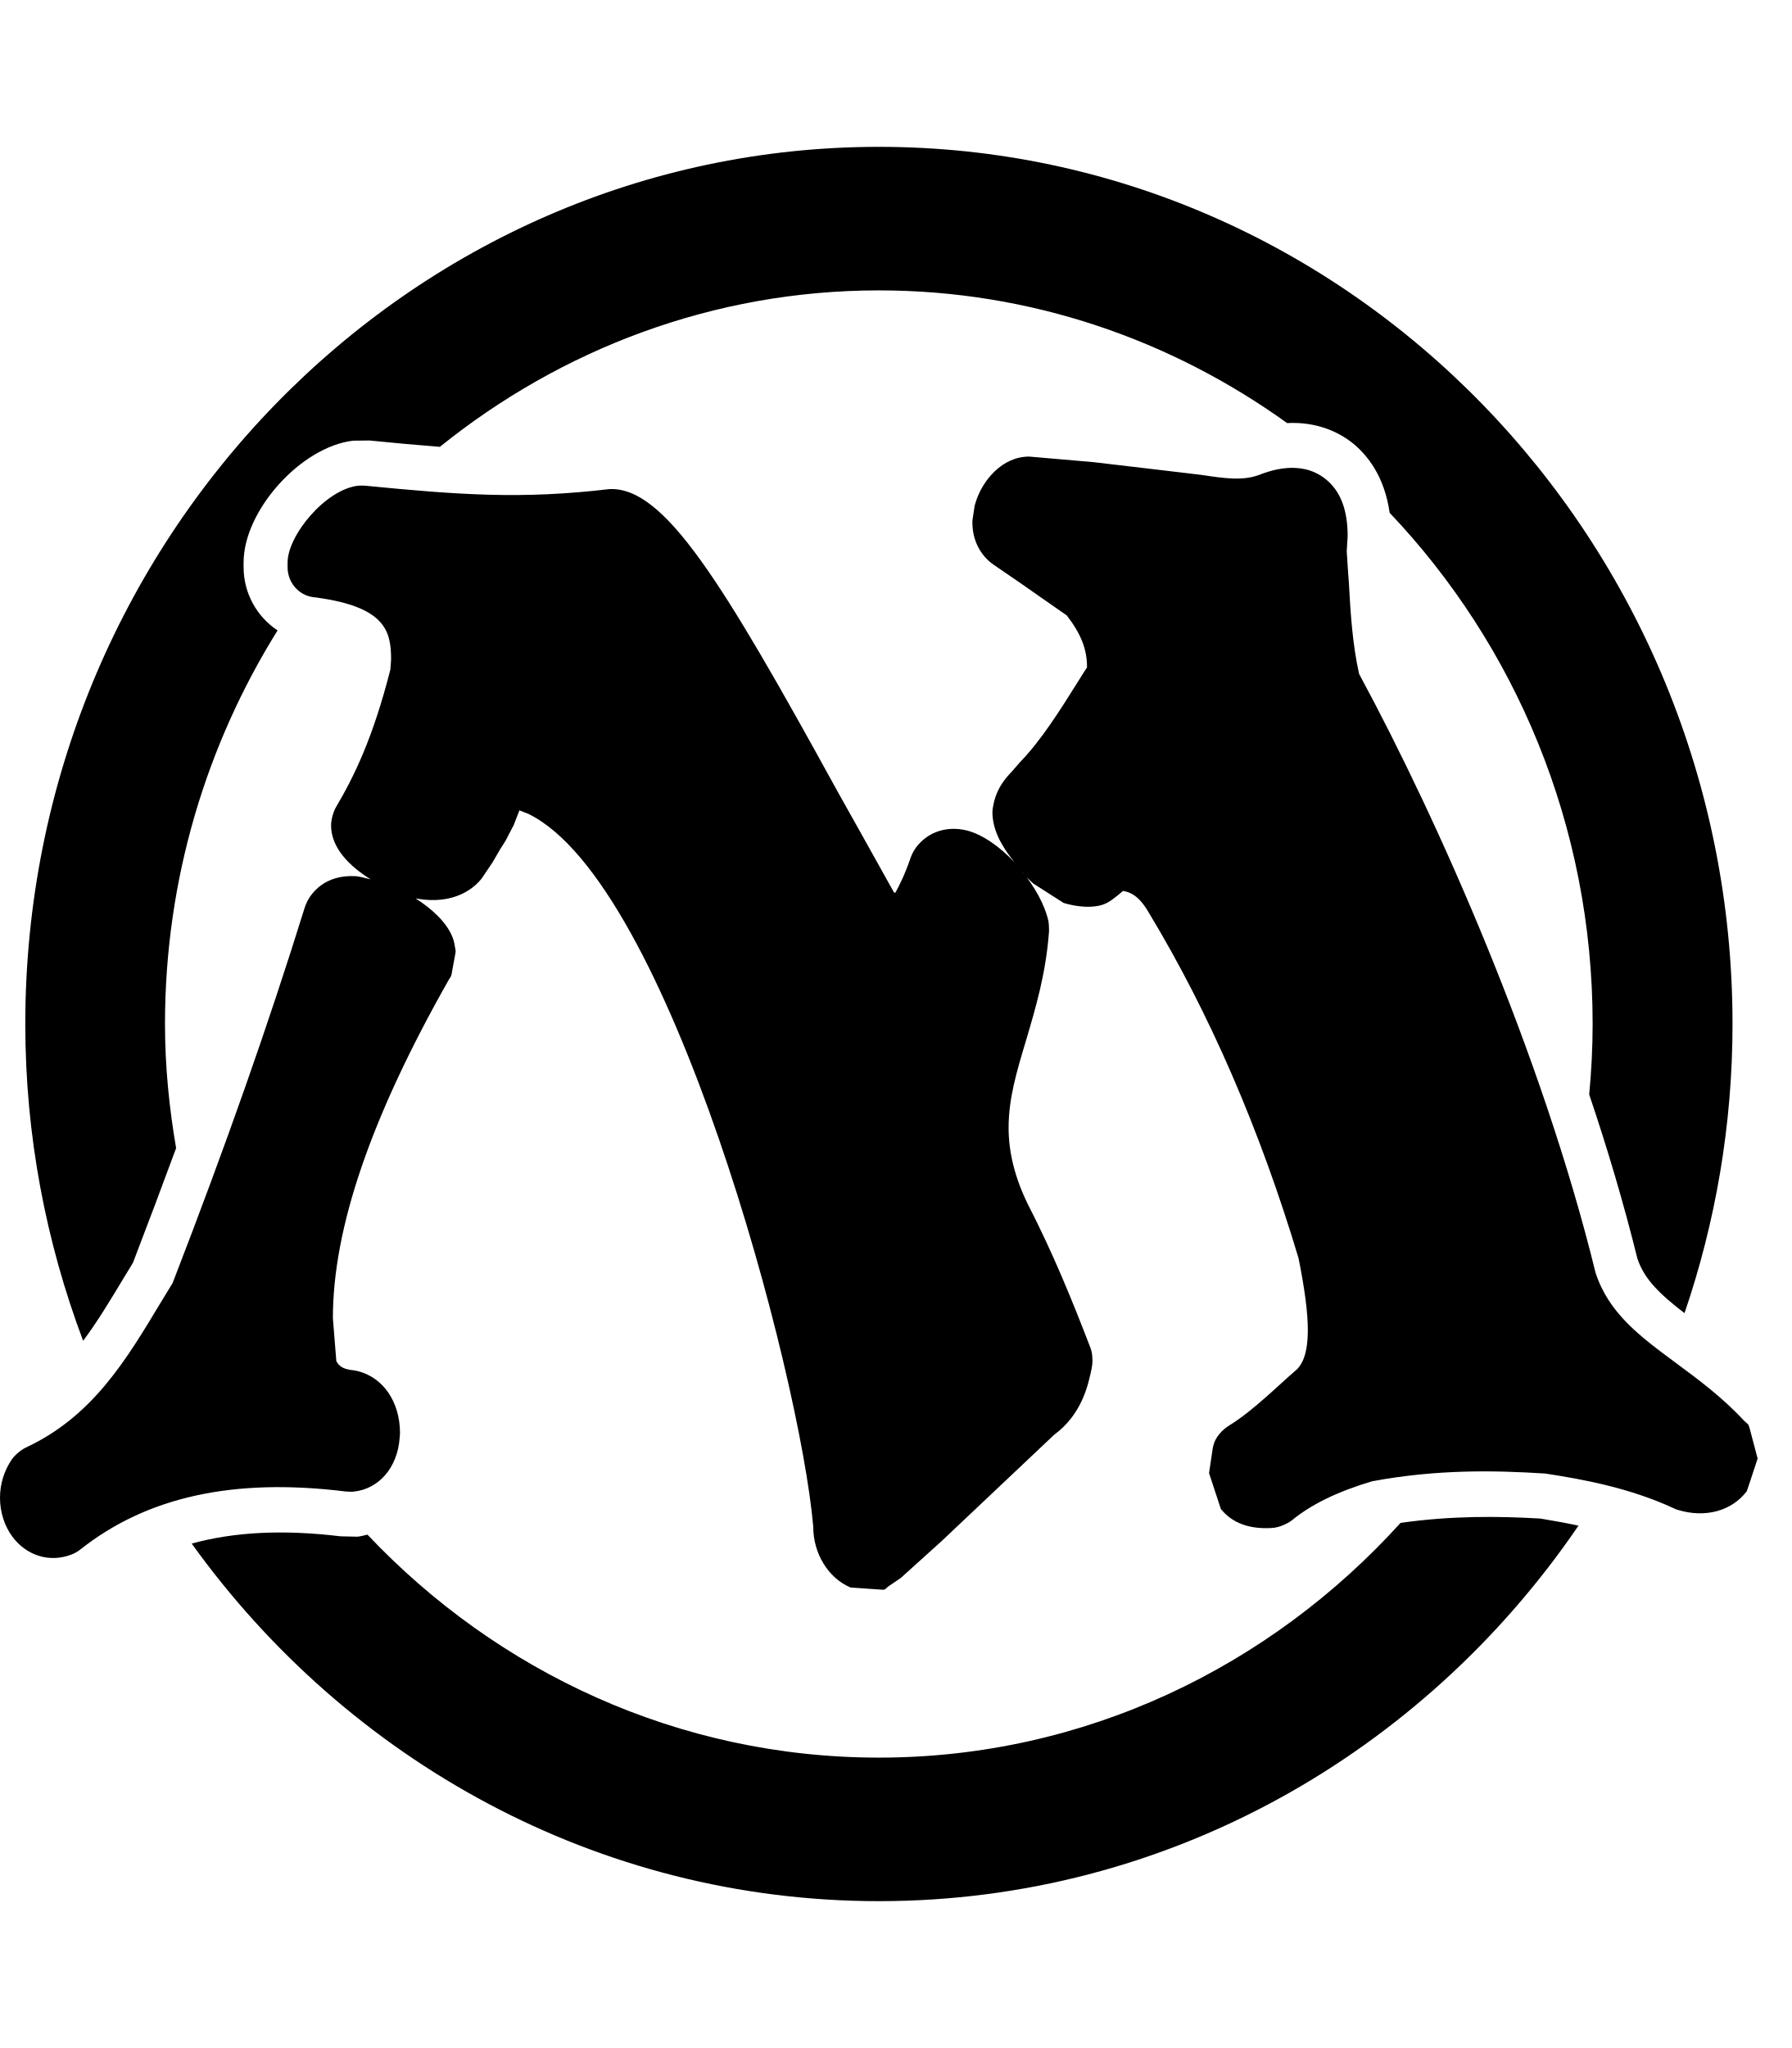
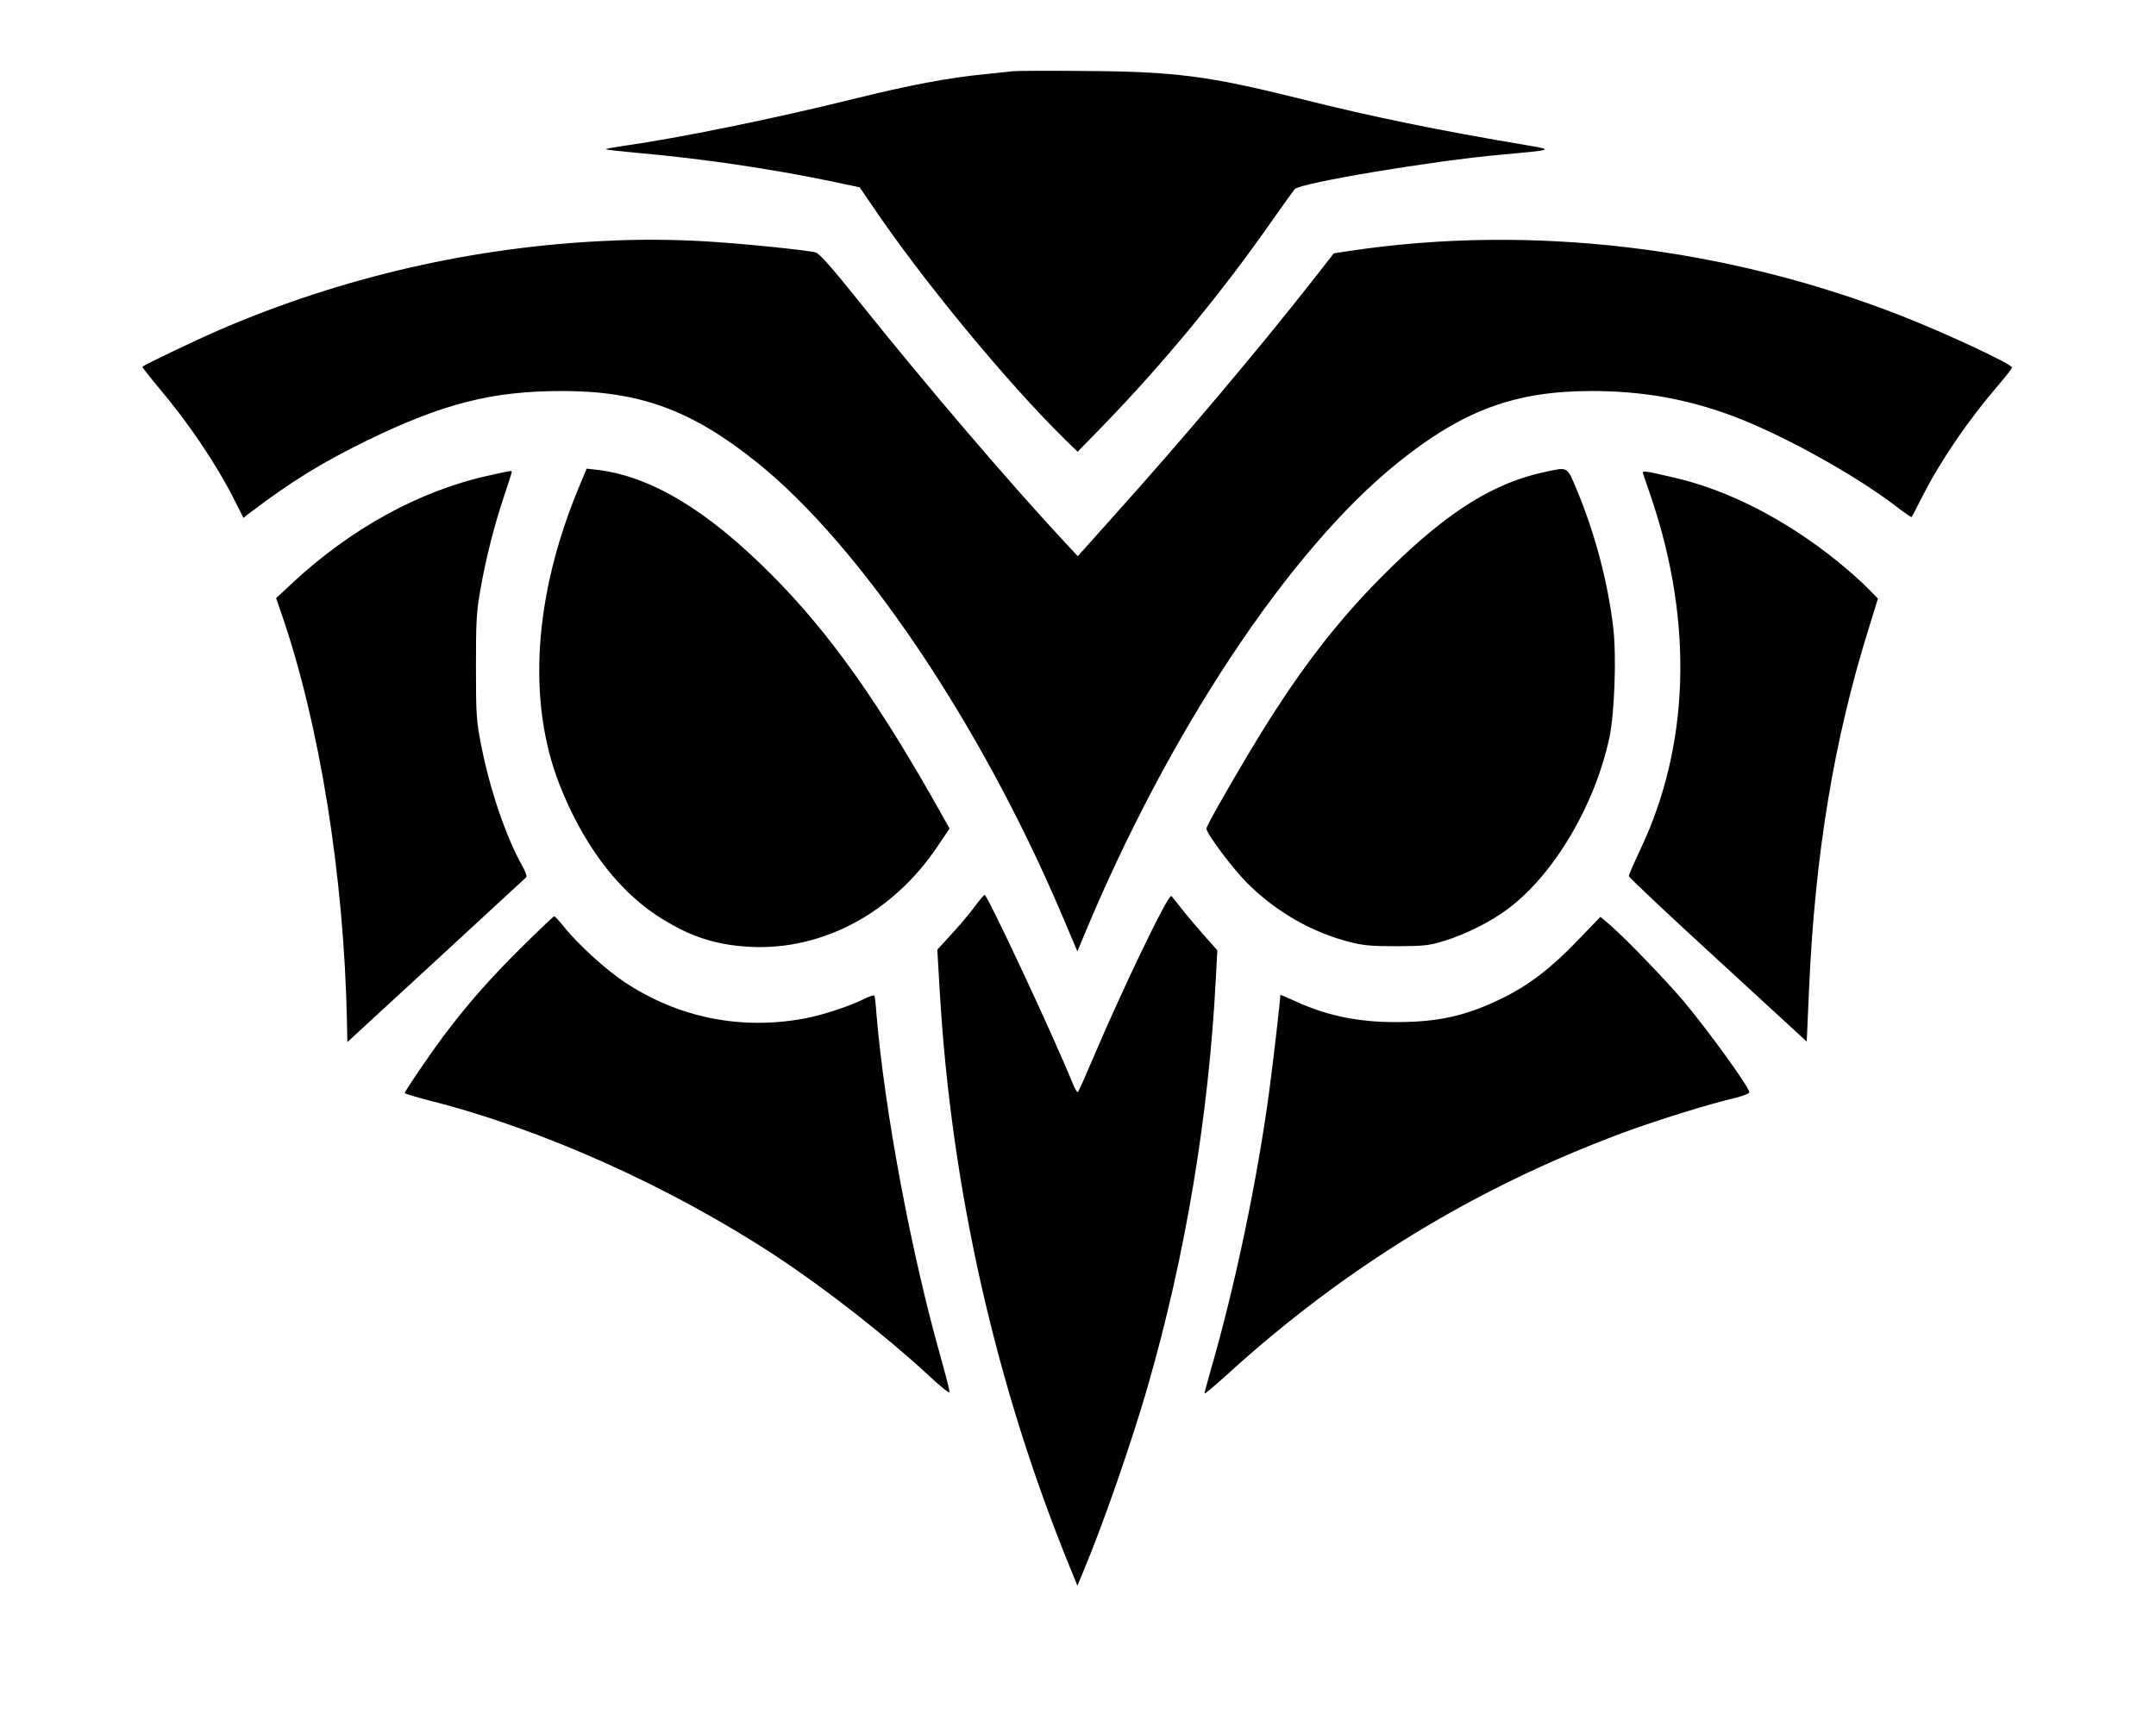
- <svg xmlns="http://www.w3.org/2000/svg" viewBox="0 0 896 1024">
-   <path d="M872.371 710.502c-11.085-11.962-22.915-20.646-34.278-29.068-18.026-13.35-33.488-24.76-40.125-45.049-26.827-109.237-78.594-226.06-118.253-299.411-3.284-14.594-4.284-30.097-5.1-45.145-.092-.382-1.002-14.761-1.096-16.268.094-1.388.466-7.369.466-7.465 0-13.565-3.82-22.895-11.201-28.686-12.459-9.832-28.201-3.852-33.278-1.888-8.103 2.99-17.394 1.603-28.201 0 .442 0-54.306-6.436-54.306-6.436.075 0-32.299-2.799-32.299-2.799-13.554 0-23.473 11.962-26.851 23.158a11.486 11.486 0 0 0-.536 2.249l-.814 5.335c-.186.836-.186 1.674-.186 2.512.092 8.612 3.912 16.172 10.641 20.837l13.367 9.163c-.092-.096 18.026 12.633 23.195 16.174 6.915 8.97 10.107 16.722 10.107 25.598v.382c-1.63 2.441-4.192 6.627-4.192 6.627-9.641 15.336-18.63 29.739-29.459 40.934-.466.575-3.913 4.497-3.913 4.497-3.004 3.183-8.009 8.494-9.477 17.944a10.983 10.983 0 0 0-.258 2.321c0 8.803 4.448 17.01 11.085 25.144-7.451-7.847-16.09-14.02-24.102-15.981-9.827-2.321-19.19.742-25.011 8.325-1 1.314-2.19 3.446-2.724 4.953-3.098 8.972-5.823 14.379-7.825 17.942l-.652-.191c-5.985-10.837-28.365-50.743-28.365-50.743-58.032-105.602-86.419-151.871-113.806-150.938-44.129 5.239-75.59 2.895-122.257-1.674a21.58 21.58 0 0 0-3.541 0c-16.37 1.865-35.302 24.856-35.302 38.422v2.319c0 7.489 5.356 13.925 12.645 14.954l2.282.287c34.022 4.76 36.84 16.819 36.84 30.838 0 0-.186 3.183-.372 5.144-8.825 34.666-18.28 53.639-27.199 68.782-1.374 2.345-2.446 6.34-2.446 9.068 0 11.387 9.361 20.55 19.818 27.01-2.632-.573-5.449-1.505-7.825-1.604-15.276-.741-21.726 8.518-23.823 12.442-.464.836-1.094 2.512-1.374 3.348-18.28 58.783-39.286 118.521-66.043 187.662-1.094 1.865-5.543 9.068-5.543 9.068-17.838 29.713-34.558 57.656-67.859 73.184-2.376 1.126-5.379 3.637-6.917 5.791C2.096 735.263.001 741.89.001 748.9c0 7.107 2.19 14.02 6.195 19.451 7.101 9.521 18.652 13.087 29.387 8.972 1.444-.48 3.354-1.58 4.541-2.536 33.37-26.436 76.78-35.958 132.716-29.044 1.096.096 2.818.172 3.82.096 12.737-1.222 22.1-11.962 23.194-26.747.094-.172.186-2.608.186-2.608 0-15.432-8.359-27.657-20.818-30.839-.746-.191-1.469-.382-2.284-.478-5.728-.551-7.357-2.225-8.733-4.569-.278-3.183-1.722-21.485-1.722-21.485 0-45.049 19.002-100.577 58.126-169.527.906-1.411.906-1.029 1.256-2.632l1.934-10.551c.075-.573.075-.838.075-1.029 0-.287-.075-.287-.258-1.413l-.37-2.152c-.188-1.101-.538-2.321-1.004-3.35-2.91-7.296-10.083-13.923-18.372-19.258 13.645 2.608 25.661-.935 32.927-9.81l5.543-8.23 3.912-6.723 2.562-4.019 3.54-6.818c.374-.48.722-1.413.908-1.963 0 0 2.376-6.171 2.538-6.46 2.282.935 4.471 1.772 4.471 1.772C334.855 441.449 399.99 686.289 406.72 763.3v.191c0 13.087 7.383 25.503 18.654 30.264l14.904 1.029c3.096.287 1.932-.172 4.564-1.961l5.635-3.828 20.284-18.302 56.402-53.279c13.926-10.192 17.092-25.049 18.746-32.992.258-1.126.444-2.799.444-4.306 0-1.483-.186-2.992-.348-4.019l-.186-.551c-.094-.741-.374-1.222-.56-1.867-8.639-22.441-18.374-46.628-31.275-71.677-6.381-13.087-9.571-25.694-9.571-38.135 0-14.57 4.006-27.943 8.663-43.447 4.89-16.555 9.989-33.565 11.551-54.666v-1.125c0-1.318-.094-2.895-.28-4.019-1.91-8.518-7.009-17.393-13.46-25.24 1.352 1.41 1.91 2.895 3.54 4.21.186.191 2.282 2.152 2.282 2.152.186.097 15.184 9.714 15.184 9.714 2.282.742 11.457 3.277 19.188 1.029l.094-.096s0 .096-.094.096c1.91-.573 3.564-1.509 5.193-2.703 1.816-1.316 3.633-2.823 5.356-4.306 3.471.551 7.919 2.249 12.832 10.742 30.483 50.456 55.68 108.592 74.962 172.901 3.098 15.502 4.634 27.01 4.634 35.886 0 12.225-2.91 16.913-5.169 19.425l-5.1 4.499c-10.107 9.235-20.47 18.685-29.203 23.924-3.376 2.057-6.823 5.885-7.731 9.808l-.28 1.125c0-.193-1.91 12.798-1.91 12.798l5.915 17.944c5.729 7.105 14.554 10.286 26.105 9.426 2.912-.263 7.103-1.963 9.455-3.828 9.827-8.038 22.938-14.379 40.218-19.523 32.555-5.98 60.849-5.431 86.419-3.828 18.816 2.895 42.103 7.083 64.483 17.466.56.287 1.188.573 1.91.739 13.647 4.116 26.851.575 34.396-9.33.092 0 5.448-16.364 5.448-16.364l-4.074-15.408c-.746-2.439-.84-1.603-2.562-3.372zM62.136 638.536s3.004-4.857 4.378-7.202a4705.767 4705.767 0 0 0 21.564-57.274c-3.47-20.192-5.565-40.839-5.565-62.06 0-72.419 20.844-139.909 56.31-196.801-10.271-6.746-17-18.517-17-31.602v-2.321c0-25.982 28.643-57.849 54.748-60.935 0 0 8.105-.096 8.197-.096a1622.75 1622.75 0 0 0 35.21 3.181c60.571-48.782 136.721-78.232 219.578-78.232 75.87 0 146.198 24.666 204.136 66.342 14.834-.742 25.569 4.401 32.556 9.834 7.475 5.98 16.114 16.626 18.746 35.048C757.753 322.473 796.503 412.571 796.503 512c0 11.866-.626 23.637-1.722 35.241 9.197 27.177 17.372 54.857 24.102 82.036 3.47 10.382 11.201 17.775 23.567 27.296 15.462-45.312 24.009-93.926 24.009-144.573 0-241.85-191.563-438.577-426.904-438.577C204.235 73.423 12.649 270.15 12.649 512c0 55.887 10.387 109.165 28.925 158.403 7.195-9.619 13.645-20.361 20.562-31.867zm708.262 120.745c6.101 1.029 12.553 2.152 19.026 3.54-77.244 113.377-205.232 187.757-349.868 187.757-140.819 0-265.895-70.456-343.675-178.785 21.308-5.885 45.851-7.081 74.426-3.637-.186 0 8.453.193 8.453.193 1.724-.193 3.376-.645 5.007-1.029 64.947 68.687 155.559 111.488 255.788 111.488 102.977 0 195.683-45.409 260.888-117.373 25.755-3.637 48.857-3.374 69.955-2.154z" />
+ <svg xmlns="http://www.w3.org/2000/svg" version="1.0" viewBox="0 0 1108 881">
+   <path d="M520.5 36.6c-1.6.2-7.9.9-14 1.5-18.8 1.8-38.9 5.6-68 12.8-41.2 10.2-90.2 20.2-118.8 24.2-4.8.7-8.5 1.4-8.3 1.6.2.3 7.5 1.1 16.3 1.9 32.8 2.9 68.1 8.1 99 14.5l15.1 3.2 6.7 9.8c25.6 37.9 68.9 90.4 98.8 119.8l6.5 6.3 13-13.3c31.4-32.4 61.4-68.8 87.6-106.4 5.4-7.7 10.4-14.6 11-15.3 3-3.2 71.3-14.6 106.1-17.7 26.8-2.4 26.9-2.5 14-4.7-47.1-7.9-80.5-14.8-118-24.2-46.1-11.5-63.5-13.8-109-14.1-19.2-.2-36.3-.1-38 .1" />
+   <path d="M314 123.7c-69.5 2.9-137.8 18.5-201.5 46-12.4 5.4-38.1 17.7-39.3 18.8-.2.2 3.5 5 8.3 10.7 15.4 18.2 29.6 39.3 38.6 57.1l5 9.9 3.2-2.5c21.8-16.5 36.8-25.7 60.2-37.2C227.7 207.4 253 201 288.8 201c40 0 66.7 9.8 100.2 36.7 53.1 42.6 114.7 133.9 156.3 231.6l8.4 19.8 2.8-6.8C600 377.1 662.3 282.9 718.3 237.9c33.5-27 60.3-36.9 99.7-36.9 25.8 0 48.5 4 71.5 12.5 25.1 9.2 62.9 30 84.7 46.6 4.3 3.4 8.1 5.9 8.2 5.7.2-.1 2.8-5.3 5.9-11.3 9.3-18.2 23.5-38.9 38.9-56.8 3.8-4.4 6.8-8.3 6.8-8.8 0-1.7-33.8-17.5-56.2-26.3C887 126.9 786.6 115 693.5 129l-8 1.2-11.5 14.7c-28.3 36-66.3 81-100.7 119.3l-19.4 21.7-5.8-6.2c-29-31.1-72.3-81.8-107-125.2-13.2-16.5-20-24.2-21.8-24.7-4.8-1.3-39.9-4.8-57.8-5.8-16.7-.9-31.7-1-47.5-.3" />
+   <path d="M297.2 251.2c-22.8 55.2-26.3 109-9.9 151.5 11.7 30.1 29.1 53.8 49.8 67.6 16.2 10.7 29.8 15.4 48 16.4 37.4 2.1 73.9-17.4 96.9-51.9l6-8.9-3.2-5.7c-32.5-58.2-58.1-94.5-88.3-124.8-33.1-33.2-61.8-50.5-89.6-53.9l-5.4-.6zM794 242.6c-25.9 5.5-49 19.8-78.4 48.4-28 27.2-49.2 54.9-74.3 97-11.2 18.8-21.3 36.7-21.3 37.9 0 2.6 13.3 20.3 21 28.1 14.9 14.8 33.2 25.3 52.9 30.3 7.1 1.8 11.4 2.1 24.1 2.1 13.9-.1 16.4-.3 24.4-2.8 10.8-3.3 23.8-9.8 32.7-16.5 23.7-17.9 44.4-52.9 52-87.9 2.6-12.4 3.7-41.3 2-56.3-2.7-23.3-9.4-48.7-18.8-71.2-5.1-12.1-4.3-11.7-16.3-9.1M251 244.5c-35.5 7.8-70.9 27.3-101.3 55.7l-7.8 7.3 2.6 7.5c19.7 56.8 32.3 135.4 33.8 210.1l.2 10.6 45.5-41.9c25-23.1 45.9-42.3 46.4-42.8s-.3-2.9-1.9-5.7c-8.4-14.9-16.8-39.5-21.2-62.2-2.5-12.6-2.7-15.5-2.7-40.1 0-23.1.2-28.2 2.2-39.4 2.8-16.3 7.3-33.9 12.3-48.7 2.1-6.4 3.9-11.9 3.9-12.3 0-.8.3-.8-12 1.9M844.5 243.8c.3.9 2.4 6.9 4.5 13.2 21.3 63.8 19.2 126.7-6.1 179.9-3.2 6.8-5.9 12.9-5.8 13.5 0 .6 20.6 20 45.7 43l45.7 42 1.2-27c3-68.9 12.8-128.4 30.8-185.8l4.6-14.9-5.3-5.4c-2.9-3-9.8-9.1-15.3-13.6-26.6-21.5-56.1-36.7-83.8-43.1-16.1-3.8-17-3.9-16.2-1.8M500.8 466.2c-2.6 3.5-7.9 9.8-11.9 14.1l-7.2 7.9 1.2 20.6c5.9 102.4 28.9 204.1 67.4 298l3.4 8.3 3.2-7.7c10.1-24.1 24.6-65.8 33-94.9 19.3-67 31.3-139 34.9-209l.8-15-6.5-7.3c-3.6-4.1-8.8-10.2-11.4-13.5-2.7-3.4-5.2-6.6-5.7-7.1-1.5-1.5-25.7 48.9-40.7 84.4-3.6 8.5-6.9 15.9-7.3 16.3-.4.5-1.8-1.8-3-5-9-22.4-43.5-96.3-45-96.3-.3 0-2.7 2.8-5.2 6.2M267.8 487.2c-16.5 16.4-27.3 28.7-39.8 45.3-7.3 9.8-20 28.4-20 29.4 0 .3 6 2.1 13.3 4 57.3 14.5 123.6 44.3 177.5 79.8 25.9 17.1 56.7 41.2 78.5 61.4 6.1 5.7 10.7 9.4 10.7 8.5s-2-8.8-4.5-17.7c-15.3-54-29-127.5-33.1-176.9-.3-4.7-.8-8.8-1.1-9.2-.2-.4-2.7.4-5.6 1.9-7.3 3.6-20.6 8-30 9.8-32.9 6.2-65.2-.3-93.1-18.9-9.2-6.1-23.9-19.5-30.6-28-2.5-3.1-4.8-5.6-5.2-5.6-.3 0-8 7.3-17 16.2M811.1 483.1c-13.6 14.3-25.1 23.1-38.6 29.8-18.8 9.3-33.5 12.6-55.5 12.5-19.5 0-35.5-3.4-51.7-10.9-4-1.8-7.3-3.2-7.3-3.1 0 2.4-3.7 34.5-5.6 48.6-6.1 45.9-17.7 101.4-30.4 145-1.6 5.8-3 10.9-3 11.3 0 .5 5.1-3.8 11.3-9.4 60.9-55.5 127.5-96.2 203.5-124.5 15.7-5.9 44.8-15 57.5-17.9 4.2-1 7.7-2.4 7.7-3 0-2.6-20.7-31.2-33.9-47-9-10.6-29.3-31.7-37.1-38.5l-5.5-4.7z" />
</svg>
